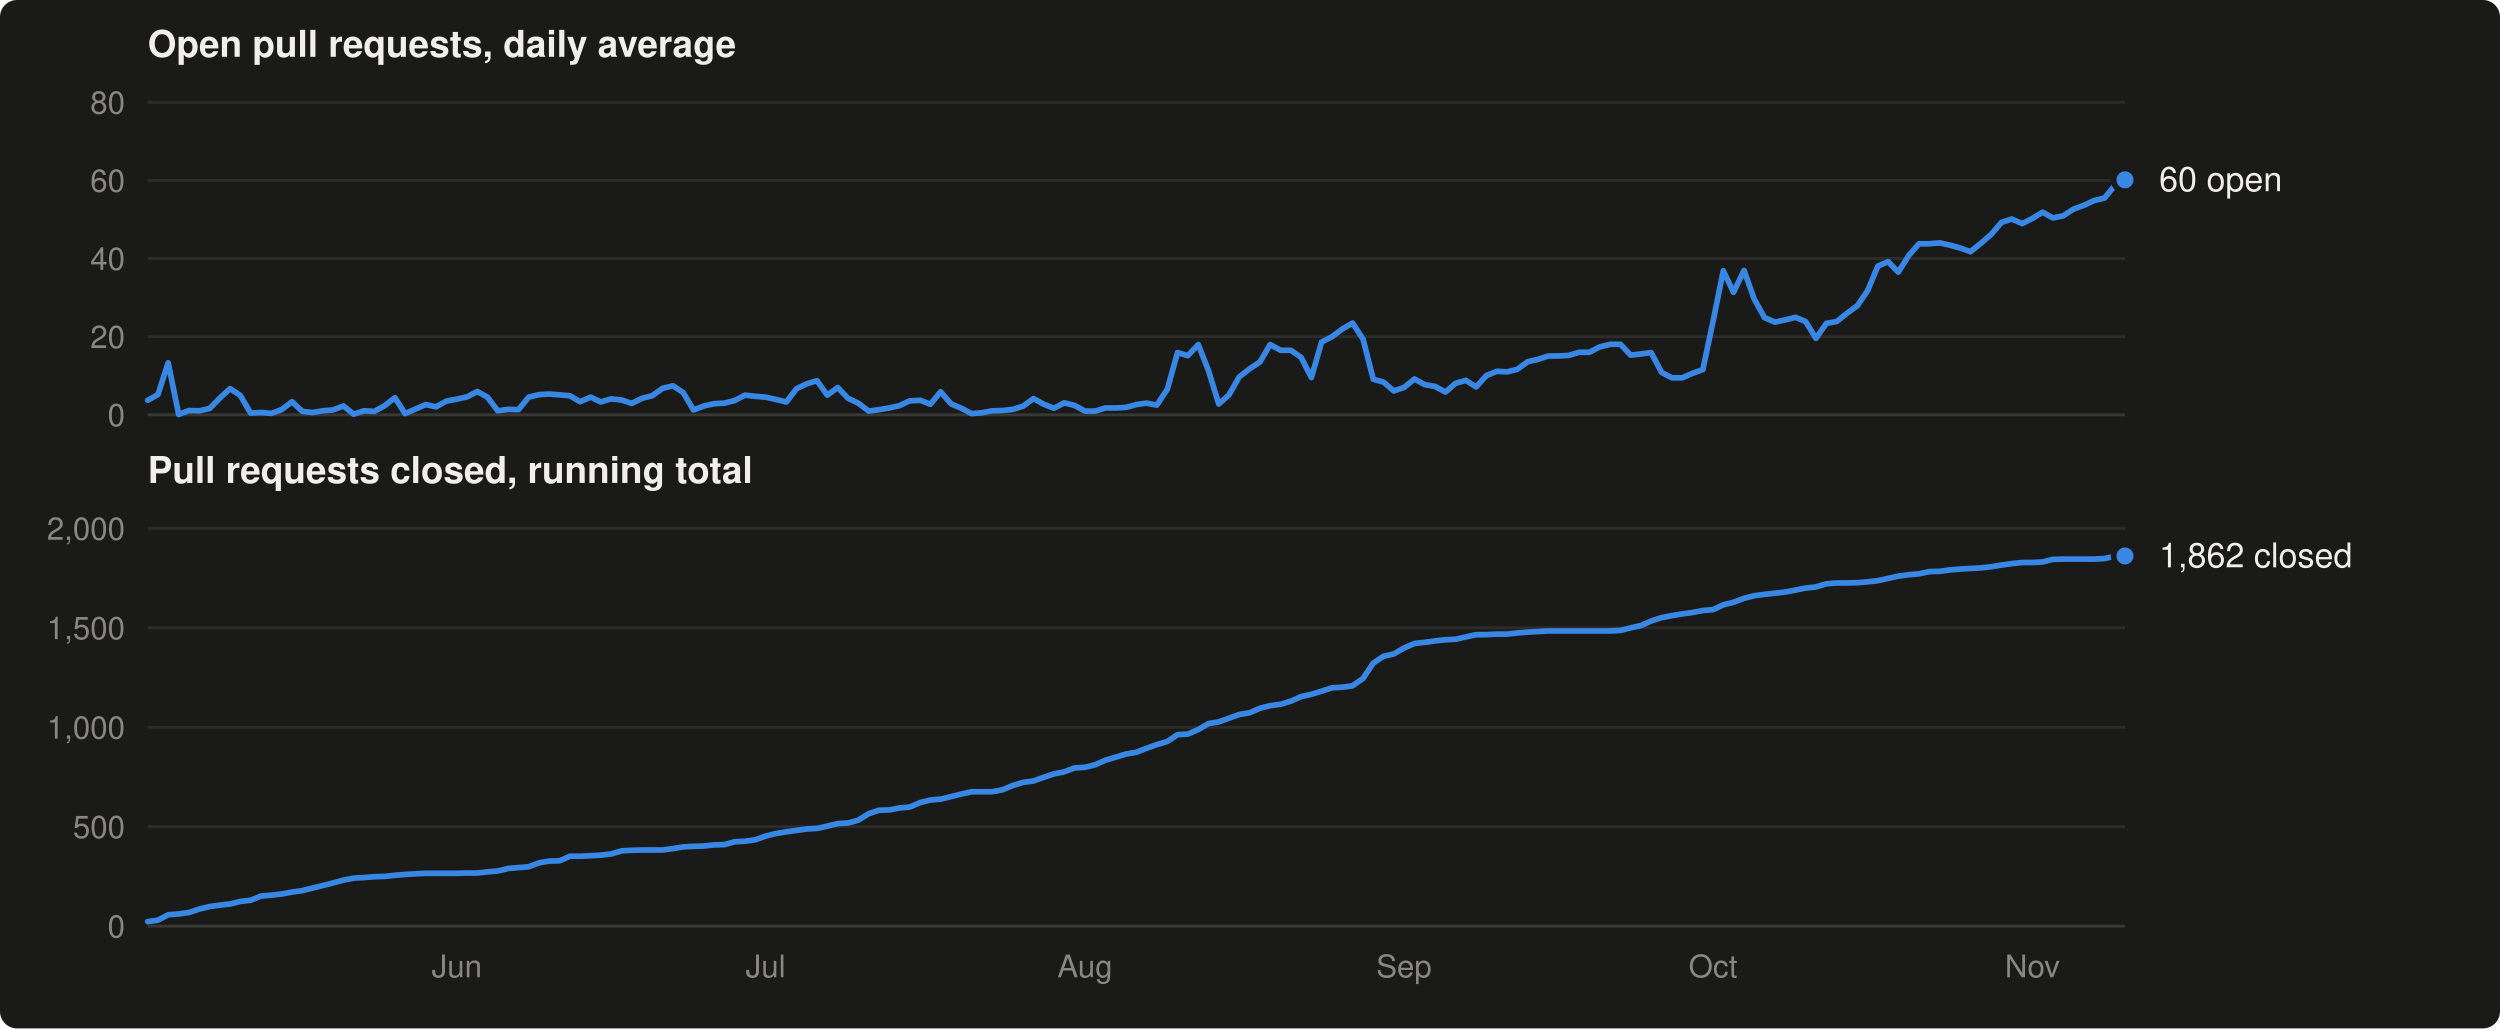
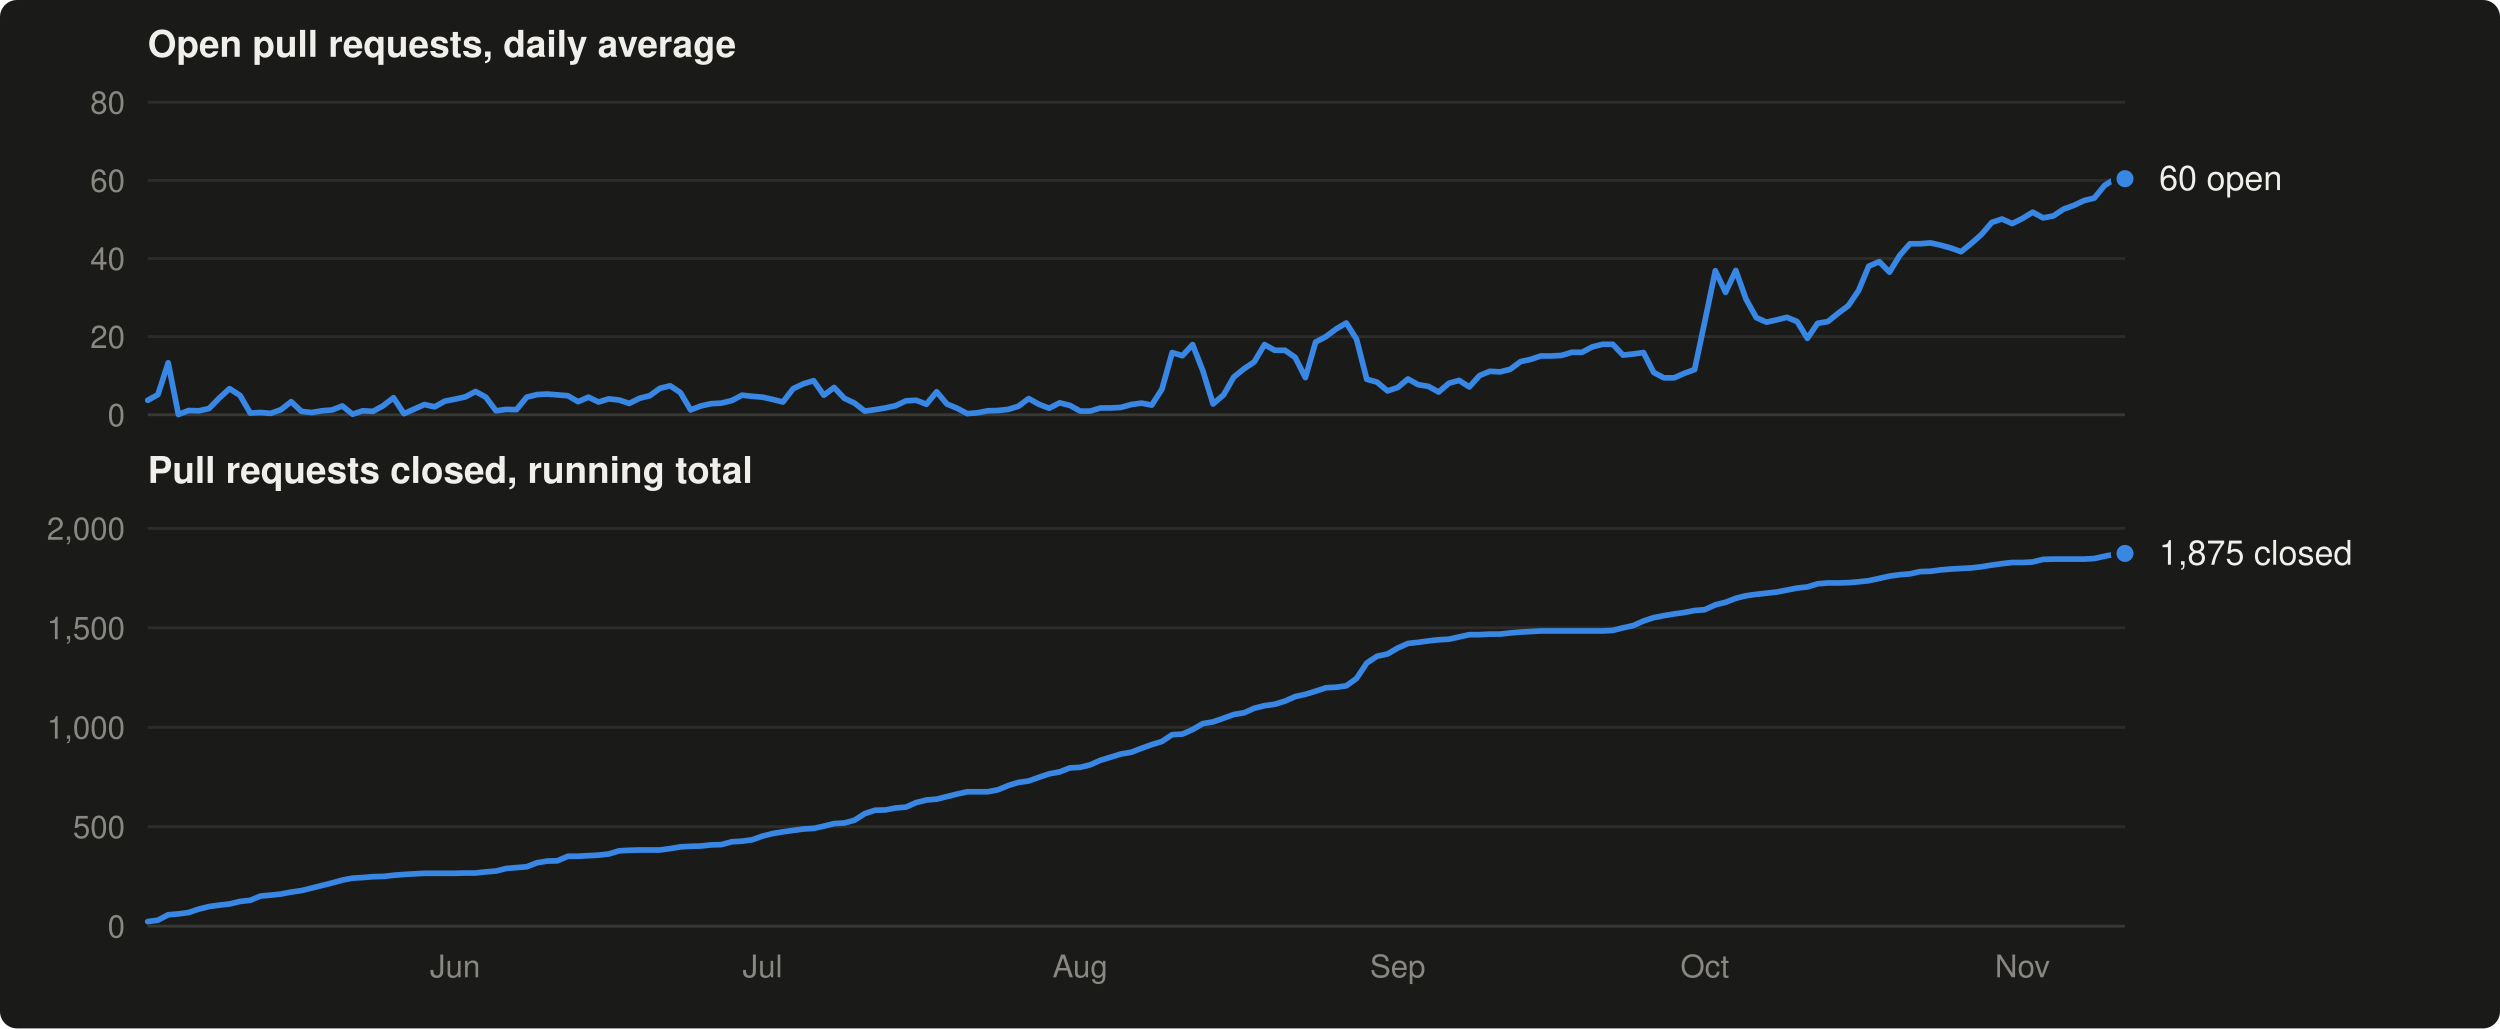
<svg xmlns="http://www.w3.org/2000/svg" width="880" height="362" viewBox="0 0 880 362" role="img" aria-labelledby="t d" font-family="-apple-system, BlinkMacSystemFont, 'Segoe UI', Helvetica, Arial, sans-serif">
  <rect width="100%" height="100%" rx="6" fill="#1a1a19" />
  <text x="52.0" y="20.0" fill="#f0efec" font-size="13" font-weight="600" text-anchor="start">Open pull requests, daily average</text>
  <line x1="52" y1="146.0" x2="748" y2="146.0" stroke="#383835" stroke-width="1" />
  <text x="44.0" y="150.0" fill="#898781" font-size="11" font-weight="400" text-anchor="end">0</text>
  <line x1="52" y1="118.5" x2="748" y2="118.5" stroke="#2c2c2a" stroke-width="1" />
  <text x="44.0" y="122.5" fill="#898781" font-size="11" font-weight="400" text-anchor="end">20</text>
  <line x1="52" y1="91.0" x2="748" y2="91.0" stroke="#2c2c2a" stroke-width="1" />
  <text x="44.0" y="95.0" fill="#898781" font-size="11" font-weight="400" text-anchor="end">40</text>
  <line x1="52" y1="63.5" x2="748" y2="63.5" stroke="#2c2c2a" stroke-width="1" />
  <text x="44.0" y="67.5" fill="#898781" font-size="11" font-weight="400" text-anchor="end">60</text>
  <line x1="52" y1="36.0" x2="748" y2="36.0" stroke="#2c2c2a" stroke-width="1" />
  <text x="44.0" y="40.0" fill="#898781" font-size="11" font-weight="400" text-anchor="end">80</text>
-   <path d="M52.0,140.9 L55.6,138.9 L59.2,127.7 L62.9,145.9 L66.5,144.5 L70.1,144.6 L73.8,143.8 L77.4,140.1 L81.0,136.8 L84.6,139.2 L88.2,145.4 L91.9,145.2 L95.5,145.5 L99.1,144.2 L102.8,141.4 L106.4,144.8 L110.0,145.2 L113.6,144.6 L117.2,144.3 L120.9,142.9 L124.5,145.8 L128.1,144.6 L131.8,144.8 L135.4,142.8 L139.0,140.0 L142.6,145.6 L146.2,144.0 L149.9,142.4 L153.5,143.2 L157.1,141.2 L160.8,140.5 L164.4,139.7 L168.0,137.8 L171.6,139.8 L175.2,144.6 L178.9,144.1 L182.5,144.2 L186.1,139.8 L189.8,138.9 L193.4,138.7 L197.0,139.0 L200.6,139.3 L204.2,141.4 L207.9,139.8 L211.5,141.5 L215.1,140.4 L218.8,140.8 L222.4,142.0 L226.0,140.2 L229.6,139.3 L233.2,136.7 L236.9,135.8 L240.5,138.2 L244.1,144.3 L247.8,142.9 L251.4,142.1 L255.0,141.9 L258.6,141.0 L262.2,139.1 L265.9,139.5 L269.5,139.8 L273.1,140.6 L276.8,141.5 L280.4,136.8 L284.0,135.1 L287.6,134.0 L291.2,139.1 L294.9,136.4 L298.5,140.2 L302.1,141.9 L305.8,144.7 L309.4,144.2 L313.0,143.6 L316.6,142.8 L320.2,141.1 L323.9,140.9 L327.5,142.3 L331.1,137.9 L334.8,142.2 L338.4,143.7 L342.0,145.6 L345.6,145.3 L349.2,144.6 L352.9,144.5 L356.5,144.1 L360.1,143.0 L363.8,140.3 L367.4,142.3 L371.0,143.7 L374.6,141.8 L378.2,142.7 L381.9,144.7 L385.5,144.7 L389.1,143.6 L392.8,143.6 L396.4,143.4 L400.0,142.4 L403.6,141.9 L407.2,142.6 L410.9,137.0 L414.5,124.1 L418.1,125.2 L421.8,121.3 L425.4,130.5 L429.0,142.2 L432.6,139.0 L436.2,132.7 L439.9,129.8 L443.5,127.4 L447.1,121.3 L450.8,123.3 L454.4,123.3 L458.0,125.8 L461.6,132.9 L465.2,120.4 L468.9,118.5 L472.5,115.8 L476.1,113.7 L479.8,119.4 L483.4,133.5 L487.0,134.5 L490.6,137.6 L494.2,136.4 L497.9,133.4 L501.5,135.4 L505.1,136.0 L508.8,138.0 L512.4,134.9 L516.0,133.9 L519.6,136.2 L523.2,132.2 L526.9,130.7 L530.5,130.9 L534.1,130.0 L537.8,127.3 L541.4,126.5 L545.0,125.3 L548.6,125.3 L552.2,125.1 L555.9,124.0 L559.5,124.0 L563.1,122.1 L566.8,121.2 L570.4,121.2 L574.0,125.0 L577.6,124.6 L581.2,124.1 L584.9,131.1 L588.5,133.0 L592.1,133.0 L595.8,131.4 L599.4,130.1 L603.0,113.1 L606.6,95.3 L610.2,102.9 L613.9,95.2 L617.5,105.3 L621.1,111.8 L624.8,113.4 L628.4,112.6 L632.0,111.7 L635.6,113.2 L639.2,119.1 L642.9,113.8 L646.5,113.2 L650.1,110.3 L653.8,107.6 L657.4,102.3 L661.0,93.7 L664.6,92.1 L668.2,95.8 L671.9,89.9 L675.5,85.8 L679.1,85.8 L682.8,85.5 L686.4,86.3 L690.0,87.3 L693.6,88.6 L697.2,85.7 L700.9,82.5 L704.5,78.3 L708.1,77.1 L711.8,78.7 L715.4,76.9 L719.0,74.7 L722.6,76.7 L726.2,76.0 L729.9,73.6 L733.5,72.3 L737.1,70.6 L740.8,69.7 L744.4,65.3 L748.0,63.3" fill="none" stroke="#3987e5" stroke-width="2" stroke-linejoin="round" stroke-linecap="round" />
-   <circle cx="748.0" cy="63.3" r="4" fill="#3987e5" stroke="#1a1a19" stroke-width="2" />
-   <text x="760.0" y="67.3" fill="#f0efec" font-size="12" font-weight="400" text-anchor="start">60 open</text>
+   <path d="M52.0,140.9 L55.6,138.9 L59.2,127.7 L62.8,145.9 L66.4,144.5 L70.0,144.6 L73.6,143.8 L77.2,140.1 L80.8,136.8 L84.5,139.2 L88.1,145.4 L91.7,145.2 L95.3,145.5 L98.9,144.2 L102.5,141.4 L106.1,144.8 L109.7,145.2 L113.3,144.6 L116.9,144.3 L120.5,142.9 L124.1,145.8 L127.7,144.6 L131.3,144.8 L134.9,142.8 L138.5,140.0 L142.2,145.6 L145.8,144.0 L149.4,142.4 L153.0,143.2 L156.6,141.2 L160.2,140.5 L163.8,139.7 L167.4,137.8 L171.0,139.8 L174.6,144.6 L178.2,144.1 L181.8,144.2 L185.4,139.8 L189.0,138.9 L192.6,138.7 L196.2,139.0 L199.9,139.3 L203.5,141.4 L207.1,139.8 L210.7,141.5 L214.3,140.4 L217.9,140.8 L221.5,142.0 L225.1,140.2 L228.7,139.3 L232.3,136.7 L235.9,135.8 L239.5,138.2 L243.1,144.3 L246.7,142.9 L250.3,142.1 L253.9,141.9 L257.6,141.0 L261.2,139.1 L264.8,139.5 L268.4,139.8 L272.0,140.6 L275.6,141.5 L279.2,136.8 L282.8,135.1 L286.4,134.0 L290.0,139.1 L293.6,136.4 L297.2,140.2 L300.8,141.9 L304.4,144.7 L308.0,144.2 L311.6,143.6 L315.3,142.8 L318.9,141.1 L322.5,140.9 L326.1,142.3 L329.7,137.9 L333.3,142.2 L336.9,143.7 L340.5,145.6 L344.1,145.3 L347.7,144.6 L351.3,144.5 L354.9,144.1 L358.5,143.0 L362.1,140.3 L365.7,142.3 L369.3,143.7 L373.0,141.8 L376.6,142.7 L380.2,144.7 L383.8,144.7 L387.4,143.6 L391.0,143.6 L394.6,143.4 L398.2,142.4 L401.8,141.9 L405.4,142.6 L409.0,137.0 L412.6,124.1 L416.2,125.2 L419.8,121.3 L423.4,130.5 L427.0,142.2 L430.7,139.0 L434.3,132.7 L437.9,129.8 L441.5,127.4 L445.1,121.3 L448.7,123.3 L452.3,123.3 L455.9,125.8 L459.5,132.9 L463.1,120.4 L466.7,118.5 L470.3,115.8 L473.9,113.7 L477.5,119.4 L481.1,133.5 L484.7,134.5 L488.4,137.6 L492.0,136.4 L495.6,133.4 L499.2,135.4 L502.8,136.0 L506.4,138.0 L510.0,134.9 L513.6,133.9 L517.2,136.2 L520.8,132.2 L524.4,130.7 L528.0,130.9 L531.6,130.0 L535.2,127.3 L538.8,126.5 L542.4,125.3 L546.1,125.3 L549.7,125.1 L553.3,124.0 L556.9,124.0 L560.5,122.1 L564.1,121.2 L567.7,121.2 L571.3,125.0 L574.9,124.6 L578.5,124.1 L582.1,131.1 L585.7,133.0 L589.3,133.0 L592.9,131.4 L596.5,130.1 L600.1,113.1 L603.8,95.3 L607.4,102.9 L611.0,95.2 L614.6,105.3 L618.2,111.8 L621.8,113.4 L625.4,112.6 L629.0,111.7 L632.6,113.2 L636.2,119.1 L639.8,113.8 L643.4,113.2 L647.0,110.3 L650.6,107.6 L654.2,102.3 L657.8,93.7 L661.5,92.1 L665.1,95.8 L668.7,89.9 L672.3,85.8 L675.9,85.8 L679.5,85.5 L683.1,86.3 L686.7,87.3 L690.3,88.6 L693.9,85.7 L697.5,82.5 L701.1,78.3 L704.7,77.1 L708.3,78.7 L711.9,76.9 L715.5,74.7 L719.2,76.7 L722.8,76.0 L726.4,73.6 L730.0,72.3 L733.6,70.6 L737.2,69.7 L740.8,65.3 L744.4,63.0 L748.0,62.9" fill="none" stroke="#3987e5" stroke-width="2" stroke-linejoin="round" stroke-linecap="round" />
+   <circle cx="748.0" cy="62.9" r="4" fill="#3987e5" stroke="#1a1a19" stroke-width="2" />
+   <text x="760.0" y="66.9" fill="#f0efec" font-size="12" font-weight="400" text-anchor="start">60 open</text>
  <text x="52.0" y="170.0" fill="#f0efec" font-size="13" font-weight="600" text-anchor="start">Pull requests closed, running total</text>
  <line x1="52" y1="326.0" x2="748" y2="326.0" stroke="#383835" stroke-width="1" />
  <text x="44.0" y="330.0" fill="#898781" font-size="11" font-weight="400" text-anchor="end">0</text>
  <line x1="52" y1="291.0" x2="748" y2="291.0" stroke="#2c2c2a" stroke-width="1" />
  <text x="44.0" y="295.0" fill="#898781" font-size="11" font-weight="400" text-anchor="end">500</text>
  <line x1="52" y1="256.0" x2="748" y2="256.0" stroke="#2c2c2a" stroke-width="1" />
  <text x="44.0" y="260.0" fill="#898781" font-size="11" font-weight="400" text-anchor="end">1,000</text>
  <line x1="52" y1="221.0" x2="748" y2="221.0" stroke="#2c2c2a" stroke-width="1" />
  <text x="44.0" y="225.0" fill="#898781" font-size="11" font-weight="400" text-anchor="end">1,500</text>
  <line x1="52" y1="186.0" x2="748" y2="186.0" stroke="#2c2c2a" stroke-width="1" />
  <text x="44.0" y="190.0" fill="#898781" font-size="11" font-weight="400" text-anchor="end">2,000</text>
-   <path d="M52.0,324.4 L55.6,323.9 L59.2,322.0 L62.9,321.7 L66.5,321.2 L70.1,320.0 L73.8,319.1 L77.4,318.6 L81.0,318.2 L84.6,317.3 L88.2,316.9 L91.9,315.4 L95.5,315.1 L99.1,314.7 L102.8,314.0 L106.4,313.5 L110.0,312.6 L113.6,311.7 L117.2,310.8 L120.9,309.8 L124.5,309.1 L128.1,308.9 L131.8,308.6 L135.4,308.5 L139.0,308.1 L142.6,307.8 L146.2,307.6 L149.9,307.4 L153.5,307.4 L157.1,307.4 L160.8,307.4 L164.4,307.3 L168.0,307.3 L171.6,306.9 L175.2,306.6 L178.9,305.7 L182.5,305.4 L186.1,305.1 L189.8,303.7 L193.4,303.1 L197.0,303.0 L200.6,301.4 L204.2,301.4 L207.9,301.2 L211.5,301.0 L215.1,300.6 L218.8,299.5 L222.4,299.3 L226.0,299.2 L229.6,299.2 L233.2,299.2 L236.9,298.7 L240.5,298.1 L244.1,297.9 L247.8,297.8 L251.4,297.4 L255.0,297.3 L258.6,296.3 L262.2,296.1 L265.9,295.6 L269.5,294.3 L273.1,293.4 L276.8,292.8 L280.4,292.3 L284.0,291.8 L287.6,291.6 L291.2,290.8 L294.9,289.9 L298.5,289.7 L302.1,288.7 L305.8,286.4 L309.4,285.2 L313.0,285.1 L316.6,284.4 L320.2,284.1 L323.9,282.5 L327.5,281.6 L331.1,281.3 L334.8,280.4 L338.4,279.5 L342.0,278.7 L345.6,278.7 L349.2,278.7 L352.9,278.0 L356.5,276.5 L360.1,275.4 L363.8,274.9 L367.4,273.6 L371.0,272.4 L374.6,271.7 L378.2,270.3 L381.9,270.1 L385.5,269.2 L389.1,267.6 L392.8,266.5 L396.4,265.4 L400.0,264.8 L403.6,263.4 L407.2,262.1 L410.9,261.0 L414.5,258.6 L418.1,258.4 L421.8,256.8 L425.4,254.7 L429.0,254.1 L432.6,252.8 L436.2,251.5 L439.9,250.9 L443.5,249.3 L447.1,248.4 L450.8,247.9 L454.4,246.8 L458.0,245.2 L461.6,244.4 L465.2,243.3 L468.9,242.1 L472.5,241.9 L476.1,241.4 L479.8,238.8 L483.4,233.4 L487.0,231.0 L490.6,230.2 L494.2,228.1 L497.9,226.5 L501.5,226.1 L505.1,225.6 L508.8,225.2 L512.4,225.0 L516.0,224.2 L519.6,223.4 L523.2,223.4 L526.9,223.2 L530.5,223.2 L534.1,222.8 L537.8,222.5 L541.4,222.3 L545.0,222.1 L548.6,222.1 L552.2,222.1 L555.9,222.1 L559.5,222.1 L563.1,222.1 L566.8,222.1 L570.4,221.9 L574.0,221.0 L577.6,220.2 L581.2,218.6 L584.9,217.4 L588.5,216.7 L592.1,216.1 L595.8,215.6 L599.4,214.9 L603.0,214.6 L606.6,212.9 L610.2,212.0 L613.9,210.6 L617.5,209.7 L621.1,209.2 L624.8,208.8 L628.4,208.4 L632.0,207.7 L635.6,207.0 L639.2,206.6 L642.9,205.5 L646.5,205.2 L650.1,205.2 L653.8,205.1 L657.4,204.8 L661.0,204.4 L664.6,203.6 L668.2,202.8 L671.9,202.3 L675.5,202.0 L679.1,201.2 L682.8,201.1 L686.4,200.6 L690.0,200.3 L693.6,200.1 L697.2,199.9 L700.9,199.5 L704.5,198.9 L708.1,198.4 L711.8,198.0 L715.4,198.0 L719.0,197.8 L722.6,196.9 L726.2,196.8 L729.9,196.8 L733.5,196.8 L737.1,196.8 L740.8,196.6 L744.4,195.8 L748.0,195.7" fill="none" stroke="#3987e5" stroke-width="2" stroke-linejoin="round" stroke-linecap="round" />
-   <circle cx="748.0" cy="195.7" r="4" fill="#3987e5" stroke="#1a1a19" stroke-width="2" />
-   <text x="760.0" y="199.7" fill="#f0efec" font-size="12" font-weight="400" text-anchor="start">1,862 closed</text>
-   <text x="160.8" y="344.0" fill="#898781" font-size="11" font-weight="400" text-anchor="middle">Jun</text>
-   <text x="269.5" y="344.0" fill="#898781" font-size="11" font-weight="400" text-anchor="middle">Jul</text>
-   <text x="381.9" y="344.0" fill="#898781" font-size="11" font-weight="400" text-anchor="middle">Aug</text>
-   <text x="494.2" y="344.0" fill="#898781" font-size="11" font-weight="400" text-anchor="middle">Sep</text>
-   <text x="603.0" y="344.0" fill="#898781" font-size="11" font-weight="400" text-anchor="middle">Oct</text>
-   <text x="715.4" y="344.0" fill="#898781" font-size="11" font-weight="400" text-anchor="middle">Nov</text>
+   <path d="M52.0,324.4 L55.6,323.9 L59.2,322.0 L62.8,321.7 L66.4,321.2 L70.0,320.0 L73.6,319.1 L77.2,318.6 L80.8,318.2 L84.5,317.3 L88.1,316.9 L91.7,315.4 L95.3,315.1 L98.9,314.7 L102.5,314.0 L106.1,313.5 L109.7,312.6 L113.3,311.7 L116.9,310.8 L120.5,309.8 L124.1,309.1 L127.7,308.9 L131.3,308.6 L134.9,308.5 L138.5,308.1 L142.2,307.8 L145.8,307.6 L149.4,307.4 L153.0,307.4 L156.6,307.4 L160.2,307.4 L163.8,307.3 L167.4,307.3 L171.0,306.9 L174.6,306.6 L178.2,305.7 L181.8,305.4 L185.4,305.1 L189.0,303.7 L192.6,303.1 L196.2,303.0 L199.9,301.4 L203.5,301.4 L207.1,301.2 L210.7,301.0 L214.3,300.6 L217.9,299.5 L221.5,299.3 L225.1,299.2 L228.7,299.2 L232.3,299.2 L235.9,298.7 L239.5,298.1 L243.1,297.9 L246.7,297.8 L250.3,297.4 L253.9,297.3 L257.6,296.3 L261.2,296.1 L264.8,295.6 L268.4,294.3 L272.0,293.4 L275.6,292.8 L279.2,292.3 L282.8,291.8 L286.4,291.6 L290.0,290.8 L293.6,289.9 L297.2,289.7 L300.8,288.7 L304.4,286.4 L308.0,285.2 L311.6,285.1 L315.3,284.4 L318.9,284.1 L322.5,282.5 L326.1,281.6 L329.7,281.3 L333.3,280.4 L336.9,279.5 L340.5,278.7 L344.1,278.7 L347.7,278.7 L351.3,278.0 L354.9,276.5 L358.5,275.4 L362.1,274.9 L365.7,273.6 L369.3,272.4 L373.0,271.7 L376.6,270.3 L380.2,270.1 L383.8,269.2 L387.4,267.6 L391.0,266.5 L394.6,265.4 L398.2,264.8 L401.8,263.4 L405.4,262.1 L409.0,261.0 L412.6,258.6 L416.2,258.4 L419.8,256.8 L423.4,254.7 L427.0,254.1 L430.7,252.8 L434.3,251.5 L437.9,250.9 L441.5,249.3 L445.1,248.4 L448.7,247.9 L452.3,246.8 L455.9,245.2 L459.5,244.4 L463.1,243.3 L466.7,242.1 L470.3,241.9 L473.9,241.4 L477.5,238.8 L481.1,233.4 L484.7,231.0 L488.4,230.2 L492.0,228.1 L495.6,226.5 L499.2,226.1 L502.8,225.6 L506.4,225.2 L510.0,225.0 L513.6,224.2 L517.2,223.4 L520.8,223.4 L524.4,223.2 L528.0,223.2 L531.6,222.8 L535.2,222.5 L538.8,222.3 L542.4,222.1 L546.1,222.1 L549.7,222.1 L553.3,222.1 L556.9,222.1 L560.5,222.1 L564.1,222.1 L567.7,221.9 L571.3,221.0 L574.9,220.2 L578.5,218.6 L582.1,217.4 L585.7,216.7 L589.3,216.1 L592.9,215.6 L596.5,214.9 L600.1,214.6 L603.8,212.9 L607.4,212.0 L611.0,210.6 L614.6,209.7 L618.2,209.2 L621.8,208.8 L625.4,208.4 L629.0,207.7 L632.6,207.0 L636.2,206.6 L639.8,205.5 L643.4,205.2 L647.0,205.2 L650.6,205.1 L654.2,204.8 L657.8,204.4 L661.5,203.6 L665.1,202.8 L668.7,202.3 L672.3,202.0 L675.9,201.2 L679.5,201.1 L683.1,200.6 L686.7,200.3 L690.3,200.1 L693.9,199.9 L697.5,199.5 L701.1,198.9 L704.7,198.4 L708.3,198.0 L711.9,198.0 L715.5,197.8 L719.2,196.9 L722.8,196.8 L726.4,196.8 L730.0,196.8 L733.6,196.8 L737.2,196.6 L740.8,195.8 L744.4,195.1 L748.0,194.8" fill="none" stroke="#3987e5" stroke-width="2" stroke-linejoin="round" stroke-linecap="round" />
+   <circle cx="748.0" cy="194.8" r="4" fill="#3987e5" stroke="#1a1a19" stroke-width="2" />
+   <text x="760.0" y="198.8" fill="#f0efec" font-size="12" font-weight="400" text-anchor="start">1,875 closed</text>
+   <text x="160.2" y="344.0" fill="#898781" font-size="11" font-weight="400" text-anchor="middle">Jun</text>
+   <text x="268.4" y="344.0" fill="#898781" font-size="11" font-weight="400" text-anchor="middle">Jul</text>
+   <text x="380.2" y="344.0" fill="#898781" font-size="11" font-weight="400" text-anchor="middle">Aug</text>
+   <text x="492.0" y="344.0" fill="#898781" font-size="11" font-weight="400" text-anchor="middle">Sep</text>
+   <text x="600.1" y="344.0" fill="#898781" font-size="11" font-weight="400" text-anchor="middle">Oct</text>
+   <text x="711.9" y="344.0" fill="#898781" font-size="11" font-weight="400" text-anchor="middle">Nov</text>
</svg>
